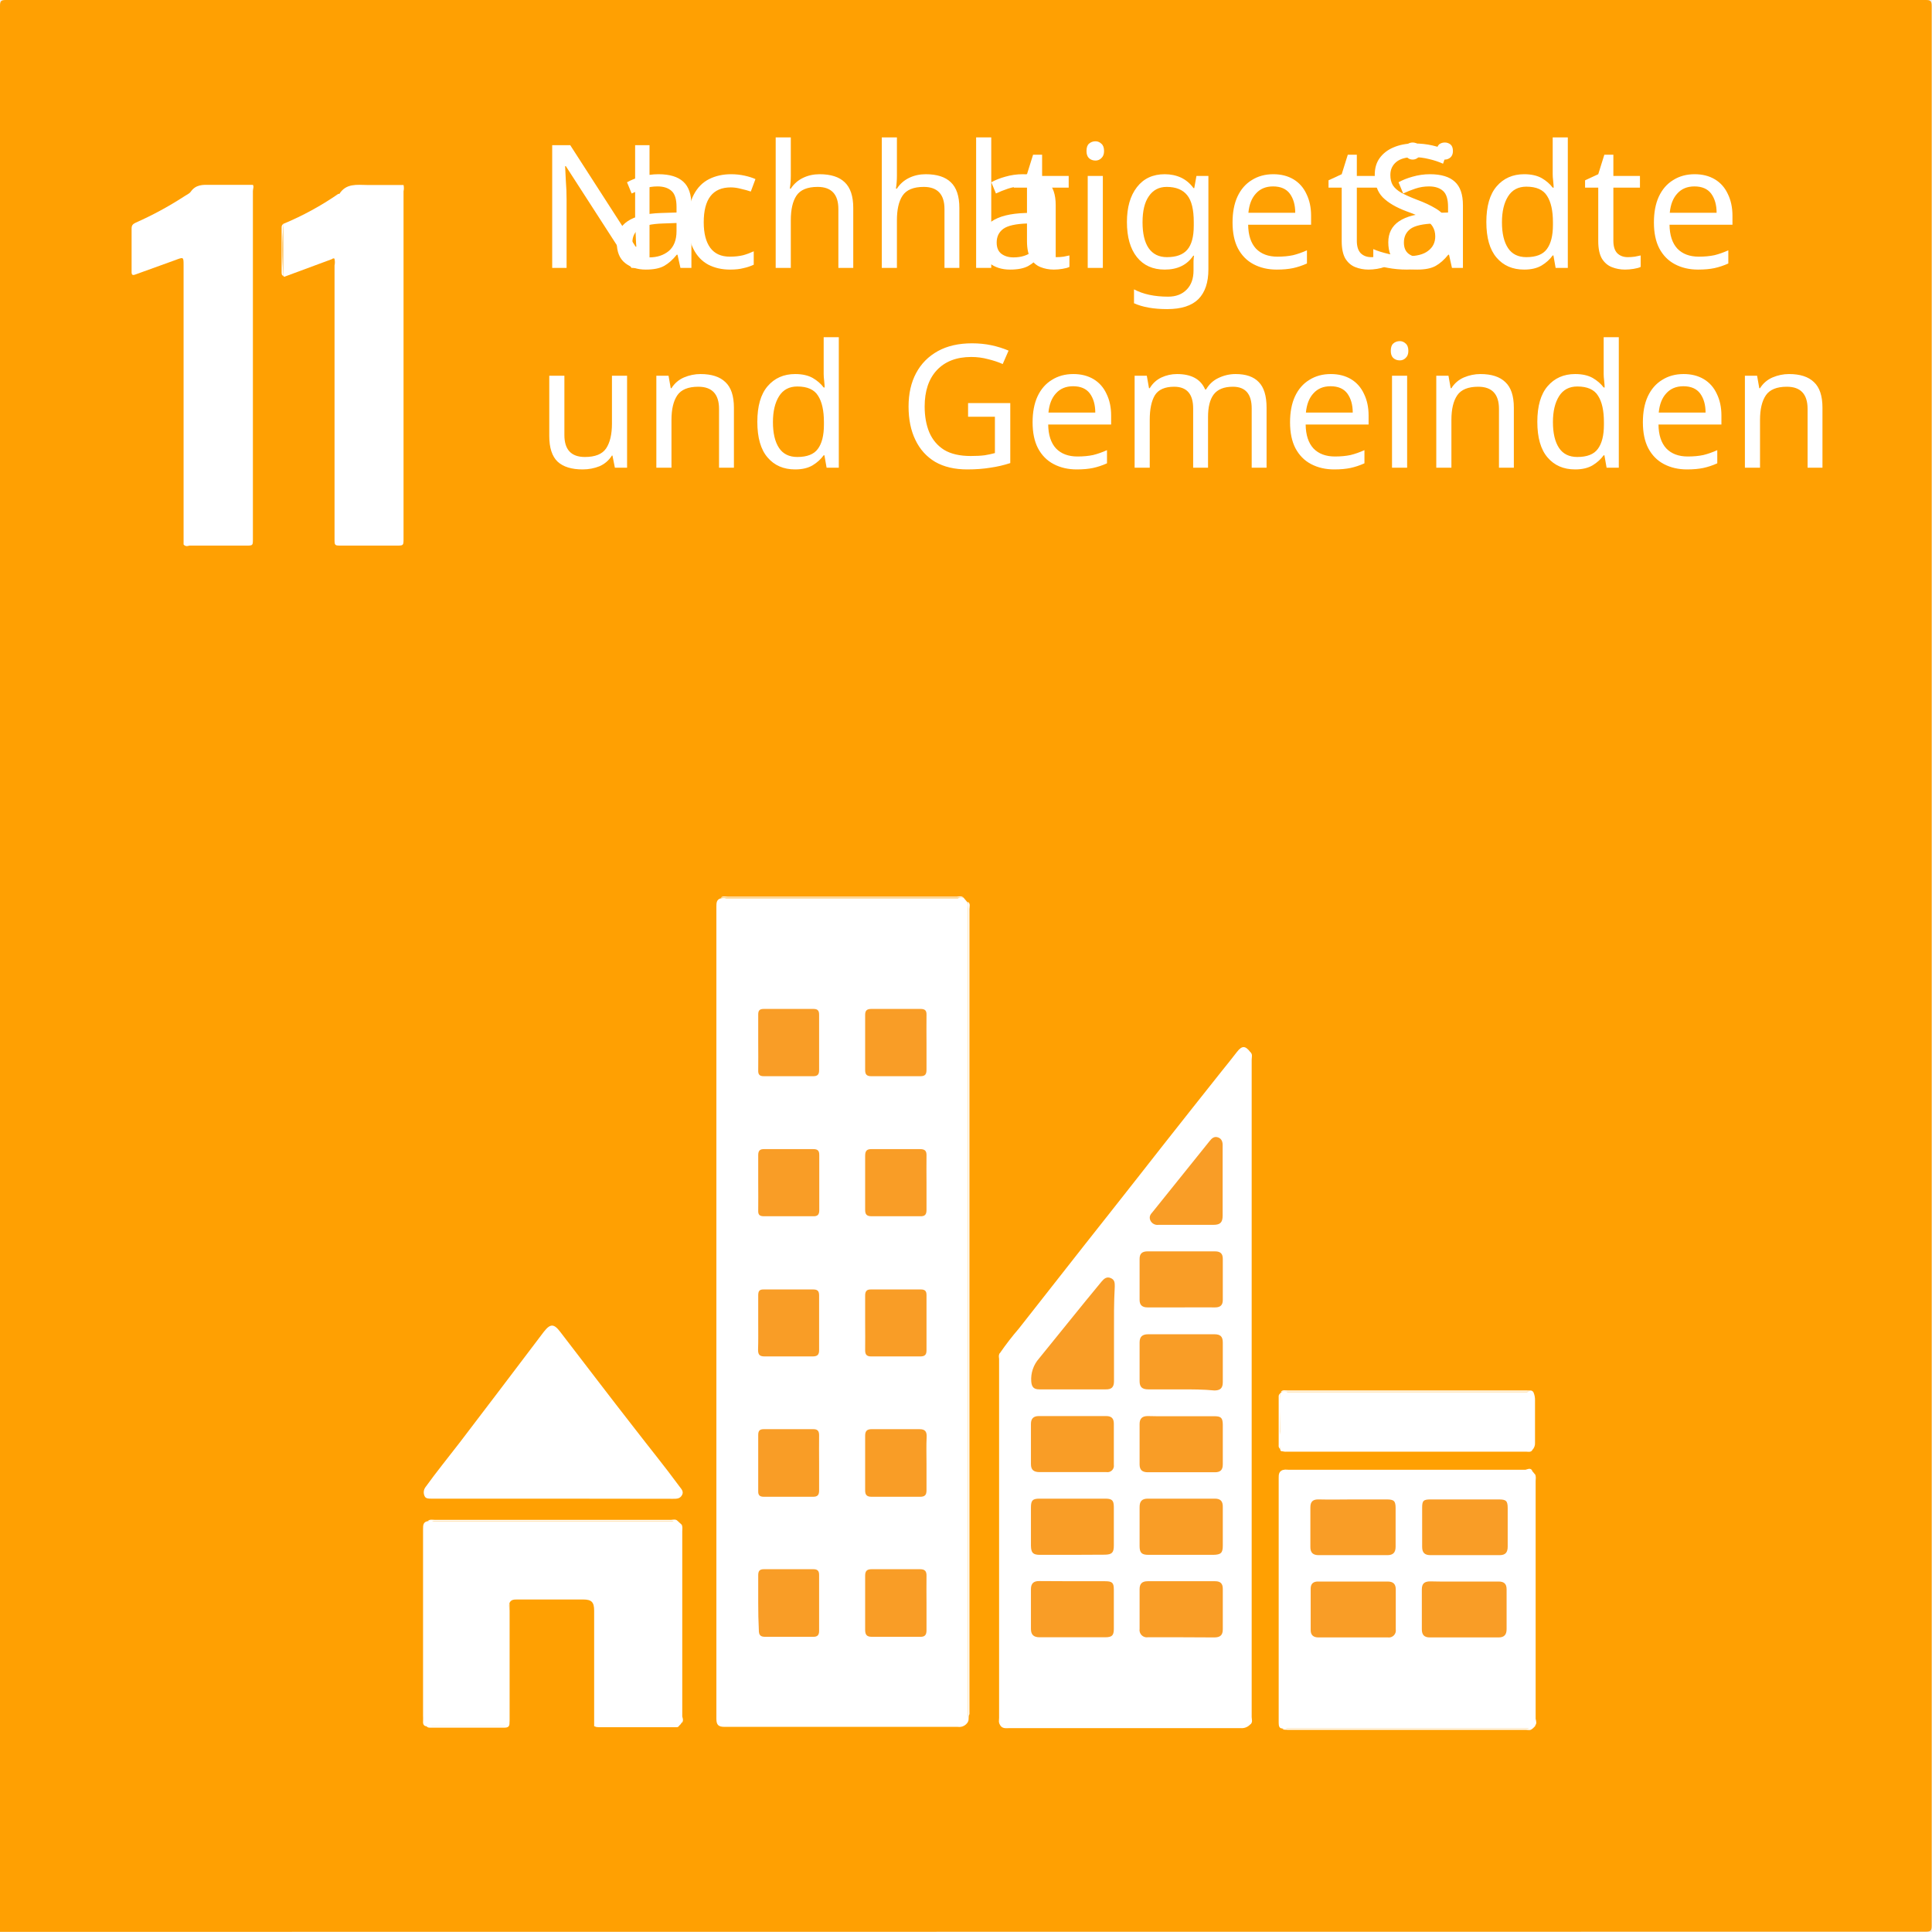
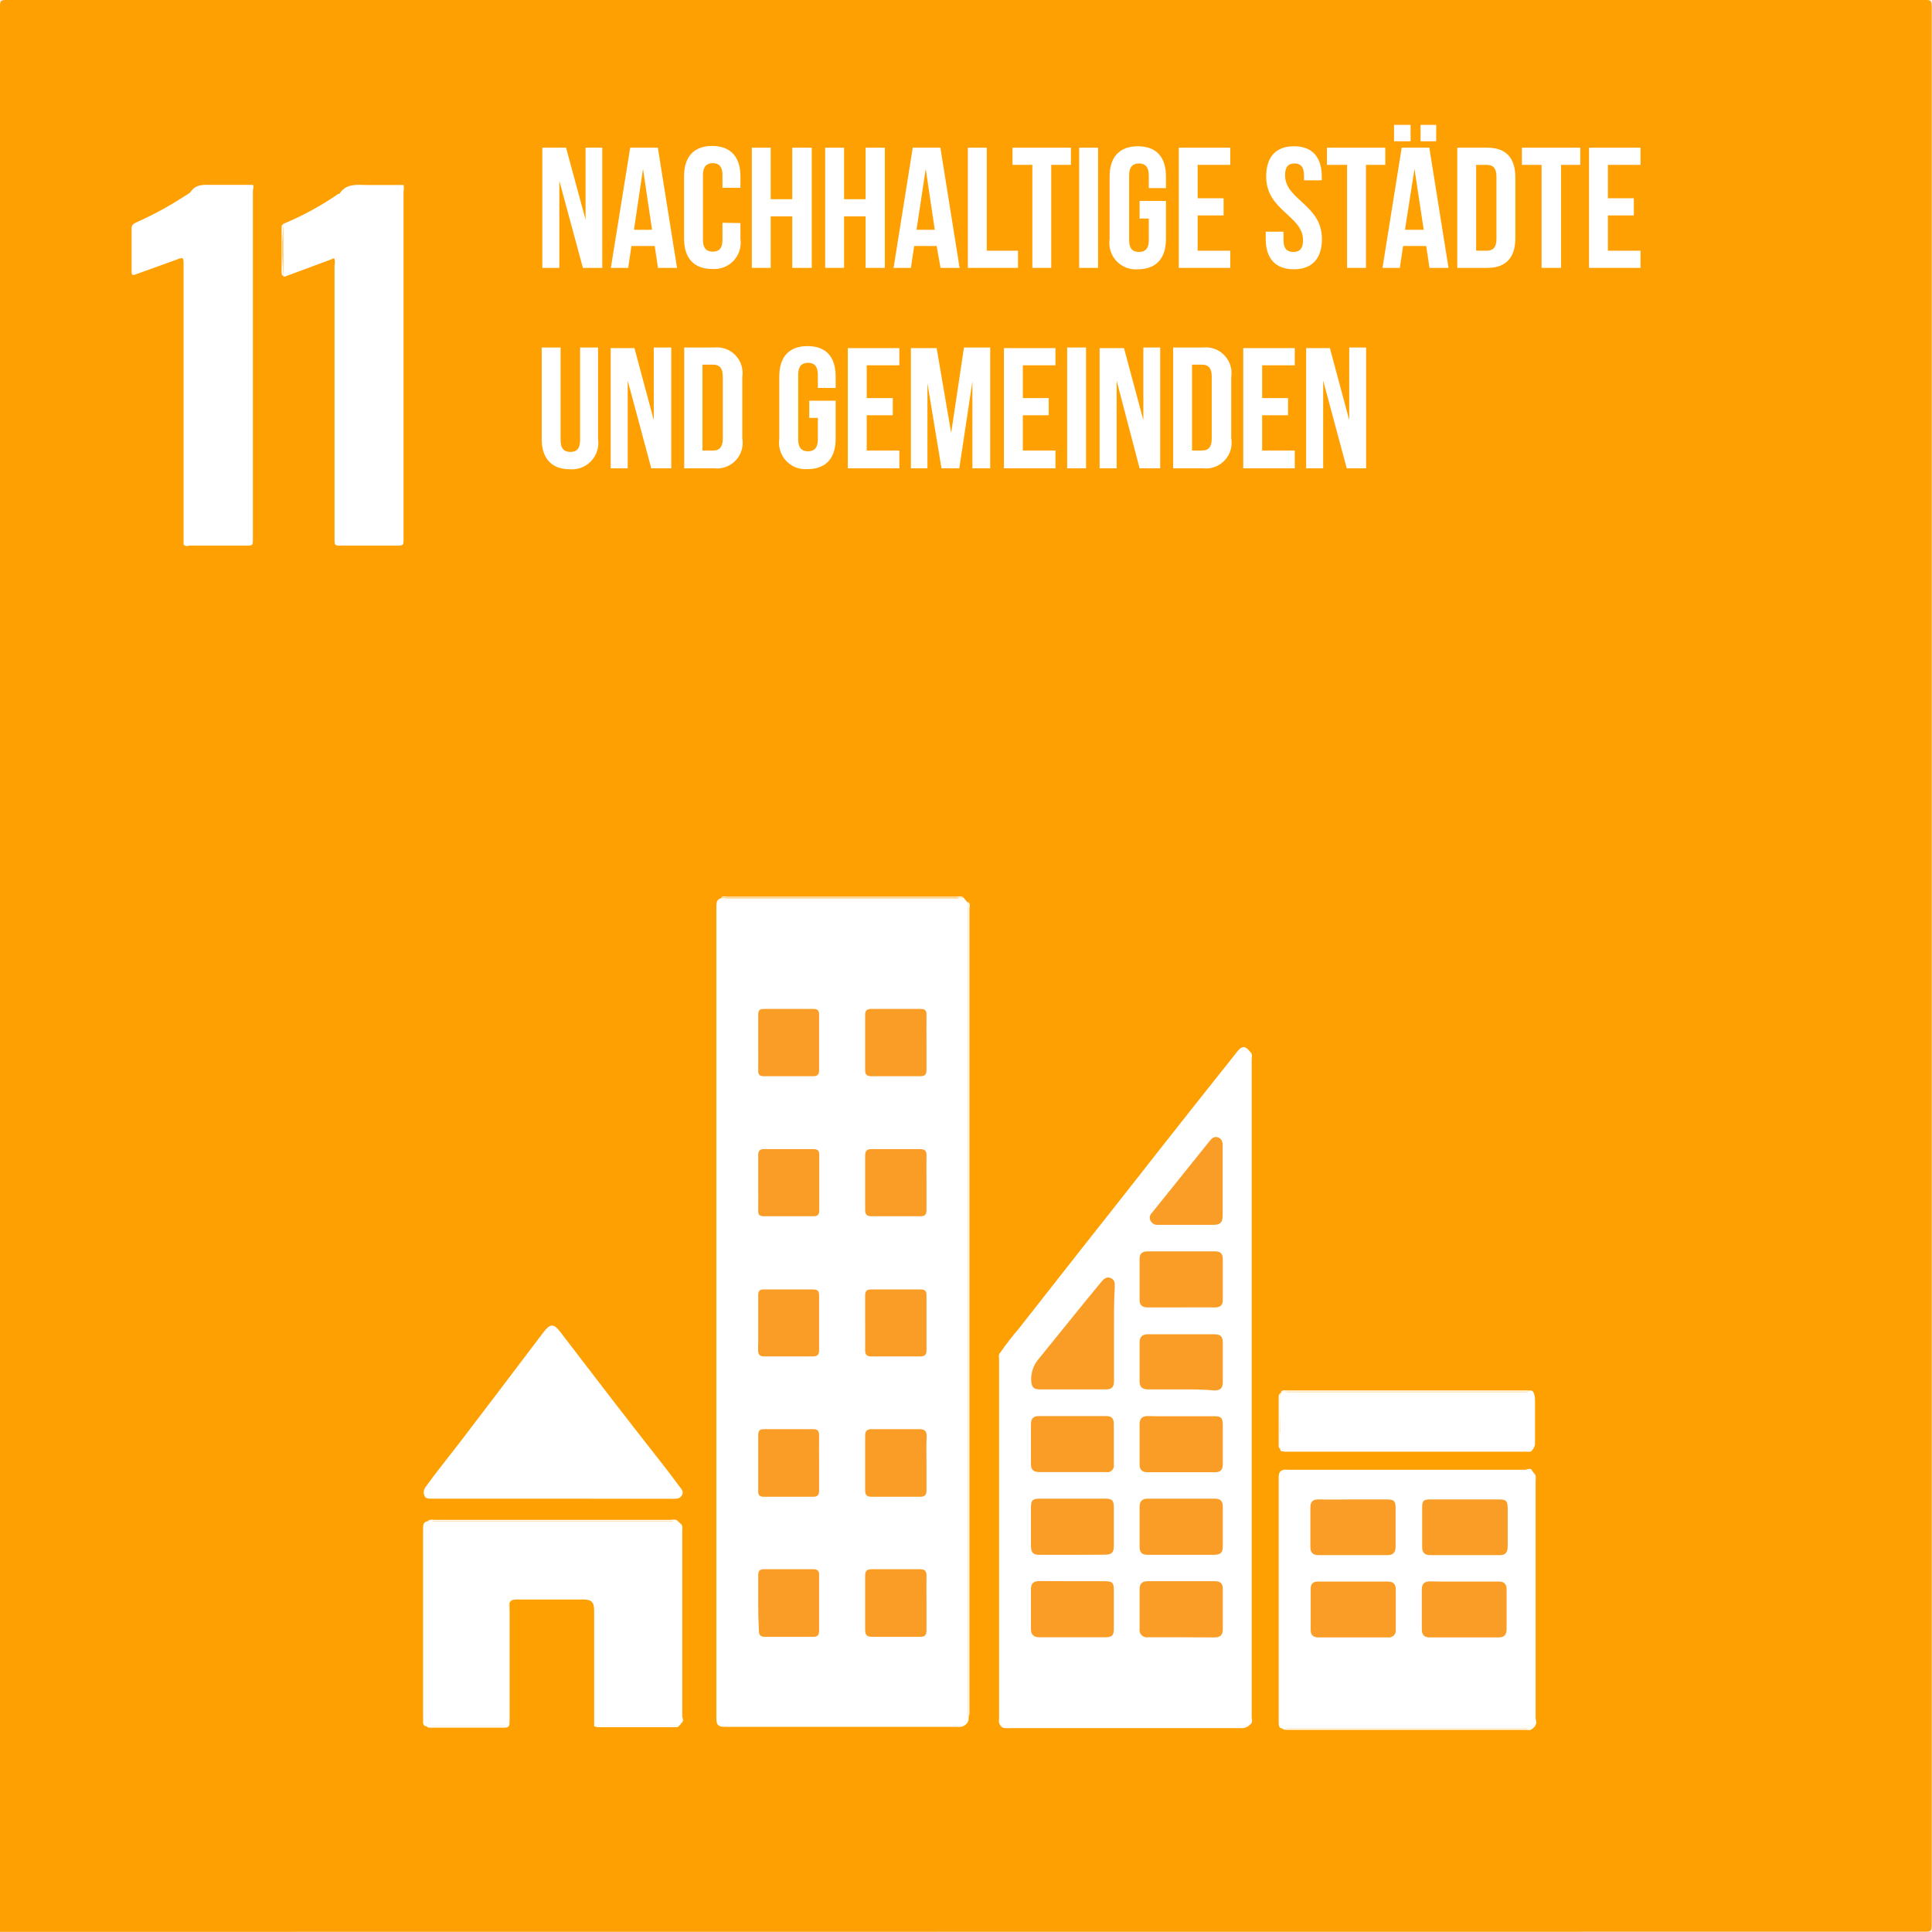
<svg xmlns="http://www.w3.org/2000/svg" viewBox="0 0 123.76 123.76">
  <defs>
-     <style>.cls-1{fill:#ffa002;}.cls-2,.cls-4{fill:#fff;}.cls-3{fill:#f99d26;}.cls-4{font-size:11px;font-family:BebasNeueBold, Bebas Neue;}.cls-5{letter-spacing:0em;}.cls-6{letter-spacing:-0.05em;}.cls-7{letter-spacing:-0.04em;}</style>
+     <style>.cls-1{fill:#ffa002;}.cls-2{fill:#fff;}.cls-3{fill:#f99d26;}</style>
  </defs>
  <g id="Capa_2" data-name="Capa 2">
    <g id="Capa_1-2" data-name="Capa 1">
      <path class="cls-1" d="M0,123.75Q0,62.07,0,.37C0,.07.07,0,.37,0h123c.3,0,.37.07.37.37q0,61.52,0,123c0,.3-.07.37-.37.37Z" />
      <path class="cls-2" d="M61.72,57.5l.22.26c.12.14.06.31.06.46v51.65a1.08,1.08,0,0,1,0,.44.64.64,0,0,1-.64.31q-7.47,0-14.94,0c-.41,0-.53-.13-.53-.53,0-3.34,0-6.69,0-10q0-21,0-42c0-.24,0-.49.31-.55a.88.88,0,0,1,.32,0H61.36A.74.74,0,0,1,61.72,57.5Z" />
      <path class="cls-2" d="M80.08,110.47a.74.74,0,0,1-.61.23H64.68c-.23,0-.49.06-.63-.22a1.35,1.35,0,0,1,0-.4v-23a1.07,1.07,0,0,1,0-.4,18.48,18.48,0,0,1,1.22-1.58l4.21-5.36c1.08-1.37,2.17-2.74,3.25-4.12l1.86-2.37c1.21-1.54,2.43-3.07,3.65-4.61.33-.41.67-.83,1-1.26s.55-.38.84,0c.11.12.06.26.06.39v42.3C80.14,110.21,80.2,110.35,80.08,110.47Z" />
      <path class="cls-2" d="M82.13,110.72c-.18,0-.22-.16-.22-.36V94.69c0-.21,0-.4.22-.51a1.08,1.08,0,0,1,.4,0H97.74c.14,0,.29-.07.42.06l.18.22a1.35,1.35,0,0,1,0,.4v15.28c0,.14,0,.3,0,.43l-.15.15c-.11.09-.23,0-.35,0H82.45A.69.69,0,0,1,82.13,110.72Z" />
      <path class="cls-2" d="M43.41,97.43l.27.25a1.45,1.45,0,0,1,0,.36v12c0,.13,0,.27-.06.39l-.15.15c-.06.07-.14,0-.22,0h-5a.33.33,0,0,1-.19,0v-7.4c0-.55-.16-.72-.71-.72h-4.2c-.22,0-.44,0-.52.25a1,1,0,0,0,0,.44q0,3.52,0,7c0,.32-.06.44-.41.43-1.51,0-3,0-4.54,0a.88.88,0,0,1-.36,0c-.14,0-.23-.11-.22-.28s0-.27,0-.41q0-6,0-11.94c0-.24,0-.46.31-.51a.88.88,0,0,1,.36,0q7.67,0,15.31,0A.73.73,0,0,1,43.41,97.43Z" />
      <path class="cls-2" d="M11.76,34.88c0-.13,0-.27,0-.4V17c0-.55,0-.54-.53-.34l-2.52.91c-.2.08-.29.07-.28-.18,0-.92,0-1.83,0-2.75,0-.21.08-.29.27-.38a22.15,22.15,0,0,0,3.07-1.66c.15-.11.35-.18.45-.32.32-.46.77-.45,1.25-.44H16.2c.08.12,0,.26,0,.4V34.51c0,.44,0,.44-.43.44H12.13C12,35,11.86,35,11.76,34.88Z" />
      <path class="cls-2" d="M18.15,14.34a19.07,19.07,0,0,0,3.52-1.92s.06,0,.07,0c.43-.68,1.11-.58,1.77-.57h2.34a.91.91,0,0,1,0,.4V34.49c0,.46,0,.46-.45.46H21.87c-.44,0-.44,0-.44-.44V17a.91.91,0,0,0,0-.4c0-.07-.11-.06-.17,0l-3.05,1.13c-.1-.05-.07-.14-.07-.21V14.54A.34.34,0,0,1,18.15,14.34Z" />
      <path class="cls-2" d="M35.35,96c-2.58,0-5.16,0-7.73,0-.17,0-.35,0-.42-.16a.56.56,0,0,1,.05-.57c.72-1,1.45-1.89,2.18-2.84l2.49-3.27,2.91-3.84c.42-.54.65-.54,1.06,0,1.6,2.08,3.18,4.16,4.79,6.22.94,1.22,1.92,2.42,2.83,3.66.12.17.31.33.18.57s-.34.24-.57.24Z" />
      <path class="cls-2" d="M98.24,89.21a1.18,1.18,0,0,1,.09.46c0,.91,0,1.83,0,2.74a.61.61,0,0,1-.17.47c-.1.1-.23.06-.35.06H82.4a.56.56,0,0,1-.36,0L82,92.82a4.21,4.21,0,0,1,0-1.12c0-.81-.05-1.63,0-2.44l.09-.09a1.07,1.07,0,0,1,.4,0H97.82C98,89.14,98.12,89.06,98.24,89.21Z" />
      <path class="cls-2" d="M62,110.31c0-.19,0-.38,0-.57V58.32c0-.19,0-.38,0-.56.18.13.1.32.1.48V109.8C62,110,62.1,110.16,62,110.31Z" />
      <path class="cls-2" d="M80.08,110.47c0-.16,0-.33,0-.49V67.88c0-.16,0-.33,0-.49.18.13.1.33.1.49V110C80.18,110.14,80.27,110.34,80.08,110.47Z" />
      <path class="cls-2" d="M64.06,86.67q0,11.89,0,23.8c-.11-.13-.06-.28-.06-.43v-23C64,87,63.94,86.79,64.06,86.67Z" />
      <path class="cls-2" d="M98.24,89.21a1.14,1.14,0,0,0-.48-.06H82.49l-.44,0c.12-.13.28-.08.42-.08H97.8C98,89.1,98.13,89,98.24,89.21Z" />
      <path class="cls-2" d="M98.31,110.55c0-.17,0-.35,0-.52V94.44c.11.13.06.29.06.43q0,7.62,0,15.23C98.4,110.25,98.47,110.43,98.31,110.55Z" />
      <path class="cls-2" d="M82,92.89H97.68l.48,0c-.11.16-.27.1-.41.1H82.46C82.32,93,82.16,93,82,92.89Z" />
      <path class="cls-2" d="M82.13,110.72H97.6l.56,0c-.11.16-.27.09-.41.09H82.51C82.38,110.79,82.24,110.84,82.13,110.72Z" />
      <path class="cls-2" d="M43.41,97.43h-16c.13-.12.29-.07.43-.07H43C43.13,97.35,43.29,97.3,43.41,97.43Z" />
      <path class="cls-2" d="M98.16,94.22c-.19,0-.38,0-.57,0H82.13c.12-.12.28-.07.42-.07H97.72C97.86,94.12,98.05,94,98.16,94.22Z" />
      <path class="cls-2" d="M61.72,57.5H46.17c.13-.11.29-.06.43-.06H61.3C61.44,57.43,61.6,57.38,61.72,57.5Z" />
      <path class="cls-2" d="M27.3,110.56c1.65,0,3.29,0,4.94,0,.31,0,.34-.13.34-.38q0-3.53,0-7c0-.15,0-.32.06-.47q0,3.79,0,7.57c0,.22,0,.39-.31.39H27.52A.26.26,0,0,1,27.3,110.56Z" />
      <path class="cls-2" d="M43.64,110.39a2.85,2.85,0,0,0,0-.4V97.68c.11.13.06.29.06.43v11.83C43.74,110.09,43.81,110.27,43.64,110.39Z" />
      <path class="cls-2" d="M38.07,110.55c1.81,0,3.62,0,5.42,0-.06.12-.18.09-.28.09H38.33C38.23,110.63,38.14,110.64,38.07,110.55Z" />
      <path class="cls-2" d="M82,89.26c0,1.18,0,2.37,0,3.56a.27.27,0,0,1-.09-.25v-3.1A.24.24,0,0,1,82,89.26Z" />
      <path class="cls-2" d="M18.15,14.34a23,23,0,0,0,0,3.32c-.11,0-.11-.14-.11-.23V14.56A.25.25,0,0,1,18.15,14.34Z" />
      <path class="cls-3" d="M59.35,93.74c0,.58,0,1.15,0,1.73,0,.3-.11.41-.41.41H55.83c-.29,0-.41-.11-.41-.4,0-1.18,0-2.35,0-3.52,0-.29.12-.41.41-.41,1,0,2.05,0,3.07,0,.36,0,.47.15.46.49C59.33,92.6,59.35,93.17,59.35,93.74Z" />
      <path class="cls-3" d="M59.35,102.66c0,.59,0,1.18,0,1.78,0,.29-.11.42-.4.41H55.84c-.31,0-.42-.13-.42-.44q0-1.74,0-3.48c0-.28.1-.41.41-.41,1,0,2.07,0,3.11,0,.32,0,.42.14.41.44C59.34,101.53,59.35,102.09,59.35,102.66Z" />
      <path class="cls-3" d="M59.35,66.79c0,.57,0,1.15,0,1.73,0,.28-.07.42-.39.42q-1.58,0-3.15,0c-.28,0-.39-.11-.39-.38,0-1.19,0-2.37,0-3.56,0-.27.12-.37.39-.37,1,0,2.11,0,3.16,0,.28,0,.39.1.38.38C59.34,65.6,59.35,66.19,59.35,66.79Z" />
      <path class="cls-3" d="M55.42,84.76c0-.59,0-1.19,0-1.78,0-.26.1-.39.38-.38,1.07,0,2.13,0,3.19,0,.27,0,.36.11.36.36v3.55c0,.29-.13.38-.4.38q-1.58,0-3.15,0c-.28,0-.38-.12-.38-.39C55.43,85.92,55.42,85.34,55.42,84.76Z" />
      <path class="cls-3" d="M59.35,75.73c0,.59,0,1.19,0,1.78,0,.3-.11.41-.4.4H55.83c-.3,0-.41-.11-.41-.4q0-1.74,0-3.48c0-.32.12-.43.43-.42,1,0,2,0,3.08,0,.32,0,.43.11.42.42C59.34,74.6,59.35,75.16,59.35,75.73Z" />
      <path class="cls-3" d="M52.47,93.71c0,.59,0,1.18,0,1.78,0,.27-.1.39-.38.39H48.93c-.25,0-.37-.09-.36-.36v-3.6c0-.26.09-.37.35-.37,1.06,0,2.13,0,3.19,0,.26,0,.36.12.36.38C52.46,92.52,52.47,93.11,52.47,93.71Z" />
      <path class="cls-3" d="M48.57,102.69c0-.6,0-1.19,0-1.78,0-.28.09-.39.37-.39,1.06,0,2.11,0,3.16,0,.26,0,.37.1.37.36q0,1.8,0,3.6c0,.27-.12.37-.36.37H49c-.3,0-.39-.13-.39-.42C48.58,103.85,48.57,103.27,48.57,102.69Z" />
      <path class="cls-3" d="M48.57,66.77c0-.59,0-1.18,0-1.78,0-.25.08-.36.35-.36,1.06,0,2.13,0,3.19,0,.28,0,.36.12.36.37,0,1.18,0,2.37,0,3.56,0,.27-.1.38-.38.38-1.05,0-2.11,0-3.16,0-.29,0-.37-.12-.36-.39C48.58,68,48.57,67.37,48.57,66.77Z" />
      <path class="cls-3" d="M48.57,75.74c0-.58,0-1.16,0-1.74,0-.3.11-.4.41-.39,1,0,2.07,0,3.11,0,.27,0,.39.08.39.37,0,1.18,0,2.37,0,3.55,0,.28-.11.39-.39.38H48.93c-.26,0-.37-.09-.36-.35C48.58,77,48.57,76.34,48.57,75.74Z" />
      <path class="cls-3" d="M48.57,84.72c0-.58,0-1.16,0-1.74,0-.27.07-.39.36-.38,1.06,0,2.11,0,3.16,0,.28,0,.38.1.38.38,0,1.17,0,2.34,0,3.52,0,.3-.13.39-.42.39-1,0-2,0-3.07,0-.33,0-.42-.12-.42-.43C48.58,85.88,48.57,85.3,48.57,84.72Z" />
      <path class="cls-3" d="M71.36,85.48c0,1,0,2,0,3,0,.38-.16.53-.53.52H66.58c-.36,0-.49-.15-.52-.5a2,2,0,0,1,.5-1.48c1.33-1.63,2.64-3.28,4-4.92.16-.19.33-.34.59-.23s.26.31.26.54C71.35,83.46,71.36,84.47,71.36,85.48Z" />
      <path class="cls-3" d="M75.66,99.6h-2.1c-.43,0-.56-.14-.56-.56,0-.83,0-1.67,0-2.5,0-.38.16-.54.53-.54h4.29c.37,0,.52.17.51.55,0,.82,0,1.64,0,2.46,0,.47-.12.58-.61.59Z" />
      <path class="cls-3" d="M68.68,99.6H66.62c-.45,0-.57-.13-.58-.58V96.56c0-.45.11-.56.55-.56,1.41,0,2.81,0,4.21,0,.44,0,.55.11.55.55V99c0,.46-.12.58-.57.59Z" />
      <path class="cls-3" d="M75.65,89c-.7,0-1.4,0-2.1,0-.38,0-.55-.15-.55-.52V86c0-.37.17-.53.55-.53,1.41,0,2.83,0,4.24,0,.38,0,.54.14.54.53,0,.85,0,1.69,0,2.54,0,.39-.17.53-.54.53C77.08,89,76.36,89,75.65,89Z" />
      <path class="cls-3" d="M75.69,83.75c-.73,0-1.46,0-2.18,0-.35,0-.51-.16-.51-.48,0-.88,0-1.76,0-2.63,0-.33.16-.48.51-.48q2.16,0,4.32,0c.34,0,.5.14.5.48,0,.88,0,1.75,0,2.63,0,.34-.16.48-.5.48C77.12,83.74,76.4,83.75,75.69,83.75Z" />
      <path class="cls-3" d="M75.67,90.72h2.1c.45,0,.55.1.56.53,0,.85,0,1.7,0,2.55,0,.37-.16.51-.51.51q-2.14,0-4.29,0c-.36,0-.53-.15-.53-.5V91.22c0-.34.16-.51.52-.51C74.24,90.73,75,90.72,75.67,90.72Z" />
      <path class="cls-3" d="M75.64,104.88h-2.1a.47.47,0,0,1-.54-.54V101.8c0-.34.15-.51.52-.51h4.32c.34,0,.49.15.49.49,0,.86,0,1.72,0,2.59,0,.39-.18.52-.55.52Z" />
      <path class="cls-3" d="M68.7,94.3c-.7,0-1.4,0-2.1,0-.38,0-.56-.14-.56-.51V91.21c0-.32.15-.5.5-.5h4.32c.35,0,.49.16.49.49v2.63a.41.41,0,0,1-.47.47Z" />
      <path class="cls-3" d="M68.73,101.29h2.06c.46,0,.56.1.56.54v2.51c0,.43-.12.54-.56.54h-4.2c-.38,0-.55-.17-.55-.53v-2.55c0-.37.17-.53.55-.52Z" />
      <path class="cls-3" d="M78.32,75.64v2.23c0,.43-.15.59-.58.59-1.17,0-2.35,0-3.52,0a.5.5,0,0,1-.53-.28c-.1-.23,0-.39.15-.55l3.64-4.53c.14-.18.3-.33.55-.24s.3.32.29.56Z" />
      <path class="cls-3" d="M86.71,101.31h2.18c.36,0,.52.16.52.51,0,.85,0,1.7,0,2.55a.45.45,0,0,1-.51.52c-1.49,0-3,0-4.45,0-.32,0-.49-.16-.49-.46q0-1.34,0-2.67c0-.31.17-.46.49-.45Z" />
      <path class="cls-3" d="M86.68,96.05h2.14c.48,0,.58.1.58.56,0,.82,0,1.64,0,2.47,0,.37-.16.54-.53.54H84.47c-.36,0-.53-.16-.53-.51,0-.85,0-1.7,0-2.55,0-.37.16-.52.54-.51C85.22,96.07,86,96.05,86.68,96.05Z" />
      <path class="cls-3" d="M93.83,101.31H96c.35,0,.51.15.51.5v2.55c0,.35-.15.53-.51.53q-2.2,0-4.41,0c-.35,0-.51-.16-.51-.52q0-1.28,0-2.55c0-.39.17-.52.55-.52C92.37,101.32,93.1,101.31,93.83,101.31Z" />
      <path class="cls-3" d="M93.85,96.05H96c.48,0,.58.09.58.56,0,.82,0,1.64,0,2.46,0,.37-.14.55-.52.55H91.64c-.37,0-.54-.15-.54-.53,0-.83,0-1.67,0-2.51,0-.45.08-.53.55-.53Z" />
-       <text class="cls-4" transform="translate(34.31 17.16)">N<tspan class="cls-5" x="4.7" y="0">a</tspan>
-         <tspan x="9.16" y="0">chha</tspan>
-         <tspan class="cls-6" x="27.28" y="0">l</tspan>
-         <tspan x="30.46" y="0">tige S</tspan>
-         <tspan class="cls-7" x="50.62" y="0">t</tspan>
-         <tspan x="54.12" y="0">ädte </tspan>
-         <tspan x="0" y="12.8">und Gemeinden</tspan>
-       </text>
+       <path class="cls-2" d="M35.83,11.58v5.58H34.74V9.46h1.52l1.25,4.61V9.46h1.07v7.7H37.34Z" />
+       <path class="cls-2" d="M43.37,17.16H42.15l-.21-1.4H40.45l-.21,1.4H39.13l1.24-7.7h1.77Zm-2.76-2.44h1.16l-.58-3.9Z" />
+       <path class="cls-2" d="M47.43,14.29v1a1.69,1.69,0,0,1-1.81,1.94c-1.18,0-1.8-.71-1.8-1.94v-4c0-1.24.62-1.94,1.8-1.94s1.81.7,1.81,1.94v.74H46.28v-.82c0-.55-.24-.76-.62-.76s-.63.21-.63.76v4.16c0,.55.24.75.63.75s.62-.2.62-.75v-1.1Z" />
+       <path class="cls-2" d="M49.37,17.16H48.16V9.46h1.21v3.3h1.38V9.46H52v7.7H50.75v-3.3H49.37Z" />
+       <path class="cls-2" d="M54.07,17.16H52.86V9.46h1.21v3.3h1.38V9.46h1.23v7.7H55.45v-3.3H54.07Z" />
+       <path class="cls-2" d="M61.47,17.16H60.25L60,15.76H58.56l-.21,1.4H57.24l1.23-7.7h1.77Zm-2.76-2.44h1.17l-.58-3.9Z" />
+       <path class="cls-2" d="M62,9.46h1.21v6.6h2v1.1H62Z" />
+       <path class="cls-2" d="M64.86,9.46H68.6v1.1H67.34v6.6H66.13v-6.6H64.86Z" />
+       <path class="cls-2" d="M69.13,9.46h1.21v7.7H69.13Z" />
+       <path class="cls-2" d="M73,12.87h1.69v2.44c0,1.23-.62,1.94-1.8,1.94a1.69,1.69,0,0,1-1.81-1.94v-4c0-1.24.62-1.94,1.81-1.94s1.8.7,1.8,1.94v.74H73.59v-.82c0-.55-.25-.76-.63-.76s-.63.21-.63.76v4.16c0,.55.24.75.63.75s.63-.2.63-.75V14H73Z" />
+       <path class="cls-2" d="M76.72,12.7h1.66v1.1H76.72v2.26h2.09v1.1h-3.3V9.46h3.3v1.1H76.72Z" />
+       <path class="cls-2" d="M82.89,9.37c1.18,0,1.78.7,1.78,1.94v.24H83.53v-.32c0-.55-.22-.76-.61-.76s-.6.21-.6.76c0,1.58,2.36,1.88,2.36,4.08,0,1.23-.61,1.94-1.8,1.94s-1.8-.71-1.8-1.94v-.47h1.14v.55c0,.55.24.75.63.75s.62-.2.62-.75c0-1.59-2.36-1.88-2.36-4.08C81.11,10.07,81.71,9.37,82.89,9.37Z" />
+       <path class="cls-2" d="M85,9.46h3.74v1.1H87.5v6.6H86.29v-6.6H85Z" />
+       <path class="cls-2" d="M92.79,17.16H91.57l-.21-1.4H89.88l-.21,1.4H88.56l1.23-7.7h1.77ZM90.36,8V9.05H89.3V8ZM90,14.72H91.2l-.59-3.9ZM92,8V9.05H91V8Z" />
+       <path class="cls-2" d="M93.35,9.46h1.92c1.21,0,1.8.67,1.8,1.9v3.9c0,1.23-.59,1.9-1.8,1.9H93.35Zm1.21,1.1v5.5h.68c.39,0,.62-.2.62-.75v-4c0-.55-.23-.75-.62-.75Z" />
+       <path class="cls-2" d="M97.49,9.46h3.74v1.1H100v6.6H98.75v-6.6H97.49Z" />
+       <path class="cls-2" d="M103,12.7h1.66v1.1H103v2.26h2.09v1.1h-3.3V9.46h3.3v1.1H103Z" />
+       <path class="cls-2" d="M35.91,22.26V28.2c0,.55.24.75.63.75s.62-.2.62-.75V22.26h1.15v5.86a1.69,1.69,0,0,1-1.81,1.94c-1.18,0-1.8-.71-1.8-1.94V22.26Z" />
+       <path class="cls-2" d="M40.21,24.38V30H39.12v-7.7h1.52l1.24,4.61V22.26H43V30H41.72Z" />
+       <path class="cls-2" d="M43.83,22.26h1.91a1.65,1.65,0,0,1,1.81,1.9v3.9A1.65,1.65,0,0,1,45.74,30H43.83ZM45,23.36v5.5h.68c.39,0,.62-.2.62-.75v-4c0-.55-.23-.75-.62-.75Z" />
+       <path class="cls-2" d="M51.84,25.67h1.69v2.44c0,1.23-.61,1.94-1.8,1.94a1.69,1.69,0,0,1-1.81-1.94v-4c0-1.24.62-1.94,1.81-1.94s1.8.7,1.8,1.94v.74H52.39V24c0-.55-.24-.76-.63-.76s-.63.21-.63.76v4.16c0,.55.25.75.63.75s.63-.2.63-.75V26.77h-.55Z" />
+       <path class="cls-2" d="M55.52,25.5h1.67v1.1H55.52v2.26h2.09V30h-3.3v-7.7h3.3v1.1H55.52Z" />
+       <path class="cls-2" d="M60.93,27.73l.82-5.47h1.68V30H62.29V24.44L61.45,30H60.31l-.9-5.45V30H58.35v-7.7H60Z" />
+       <path class="cls-2" d="M65.52,25.5h1.66v1.1H65.52v2.26h2.09V30h-3.3v-7.7h3.3v1.1H65.52Z" />
+       <path class="cls-2" d="M68.36,22.26h1.21V30H68.36Z" />
+       <path class="cls-2" d="M71.53,24.38V30H70.44v-7.7H72l1.24,4.61V22.26h1.08V30H73Z" />
+       <path class="cls-2" d="M75.15,22.26h1.91a1.65,1.65,0,0,1,1.81,1.9v3.9A1.65,1.65,0,0,1,77.06,30H75.15Zm1.21,1.1v5.5H77c.39,0,.62-.2.62-.75v-4c0-.55-.23-.75-.62-.75Z" />
+       <path class="cls-2" d="M80.85,25.5h1.66v1.1H80.85v2.26h2.09V30h-3.3v-7.7h3.3v1.1H80.85Z" />
+       <path class="cls-2" d="M84.76,24.38V30H83.67v-7.7h1.52l1.24,4.61V22.26h1.08V30H86.27Z" />
    </g>
  </g>
</svg>
